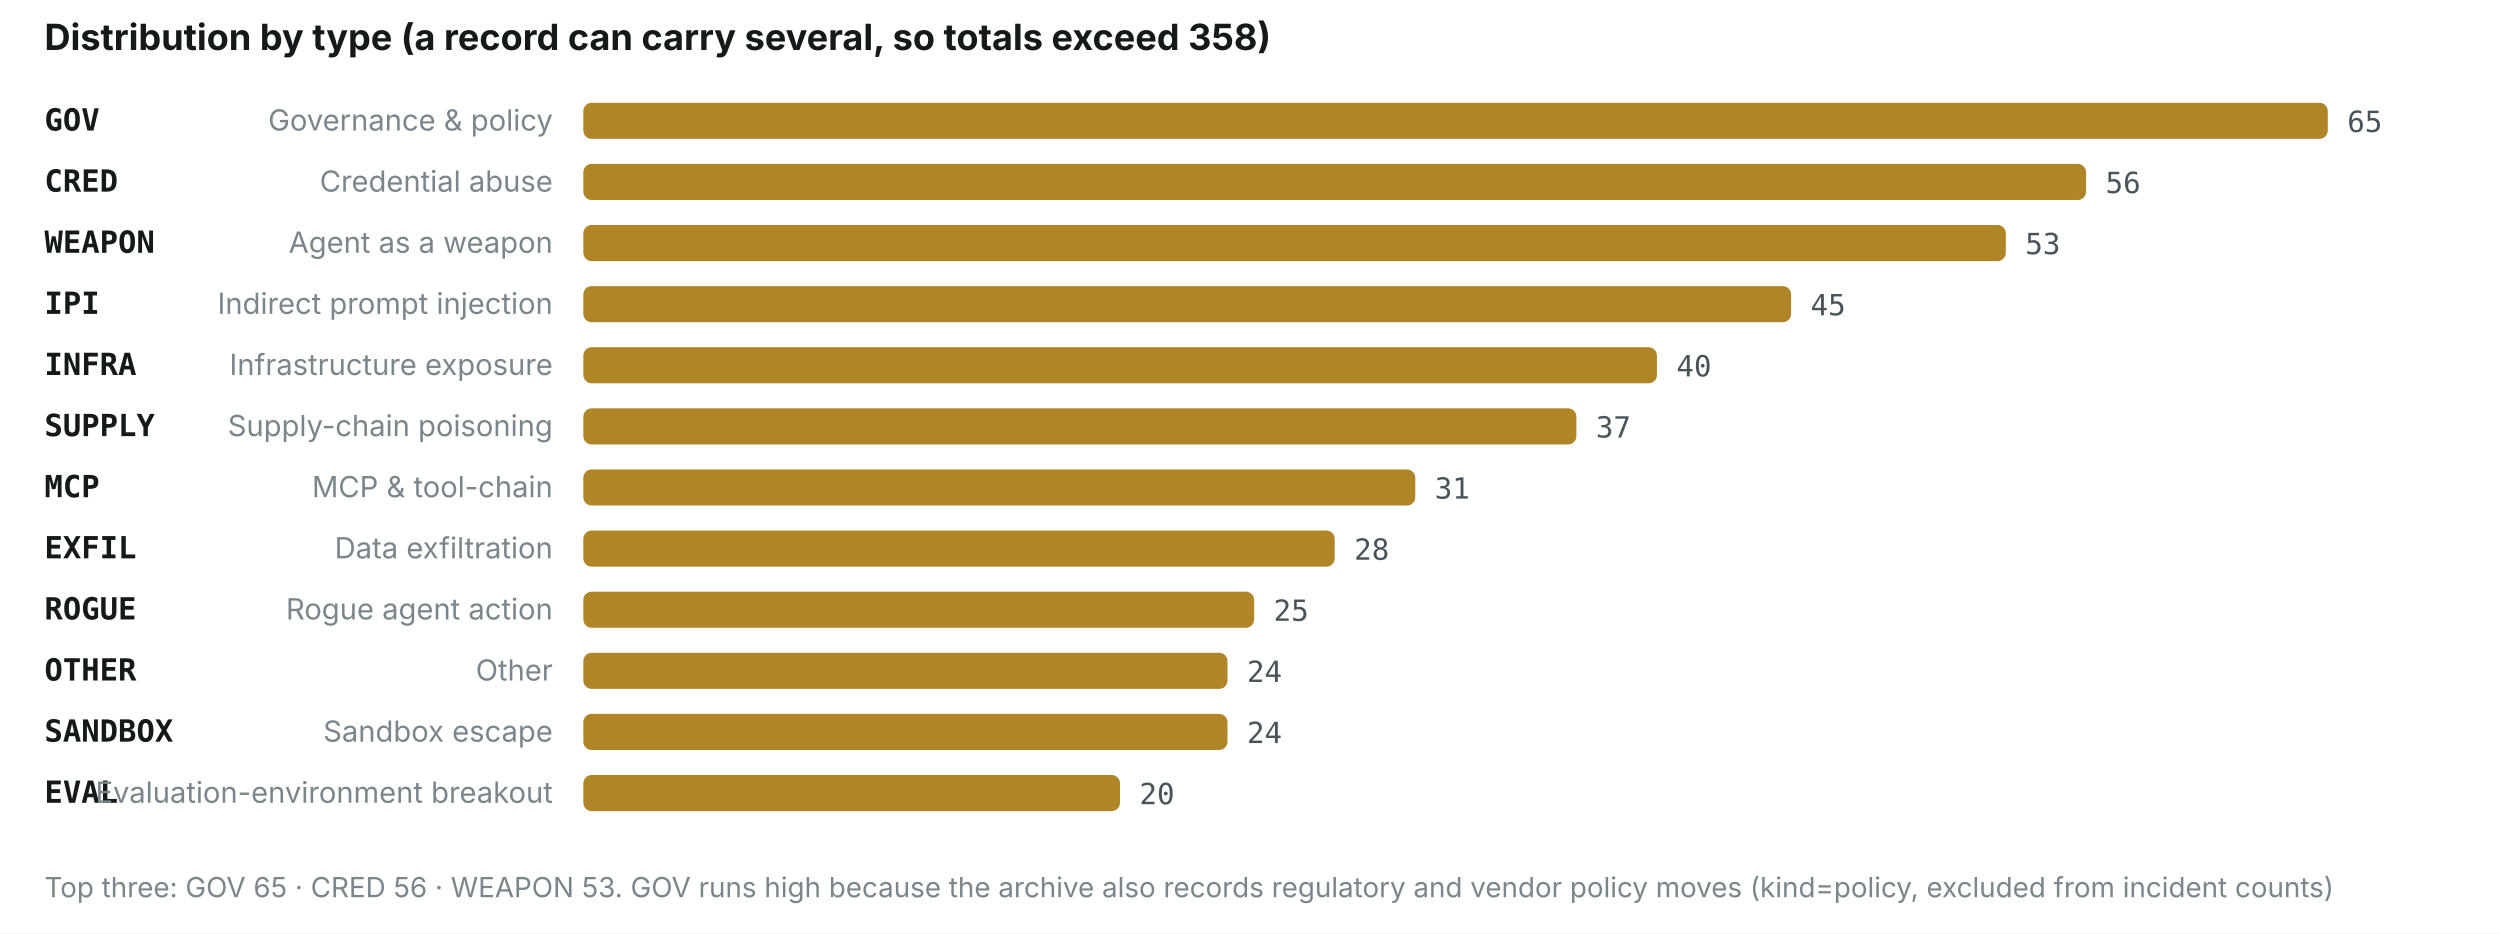
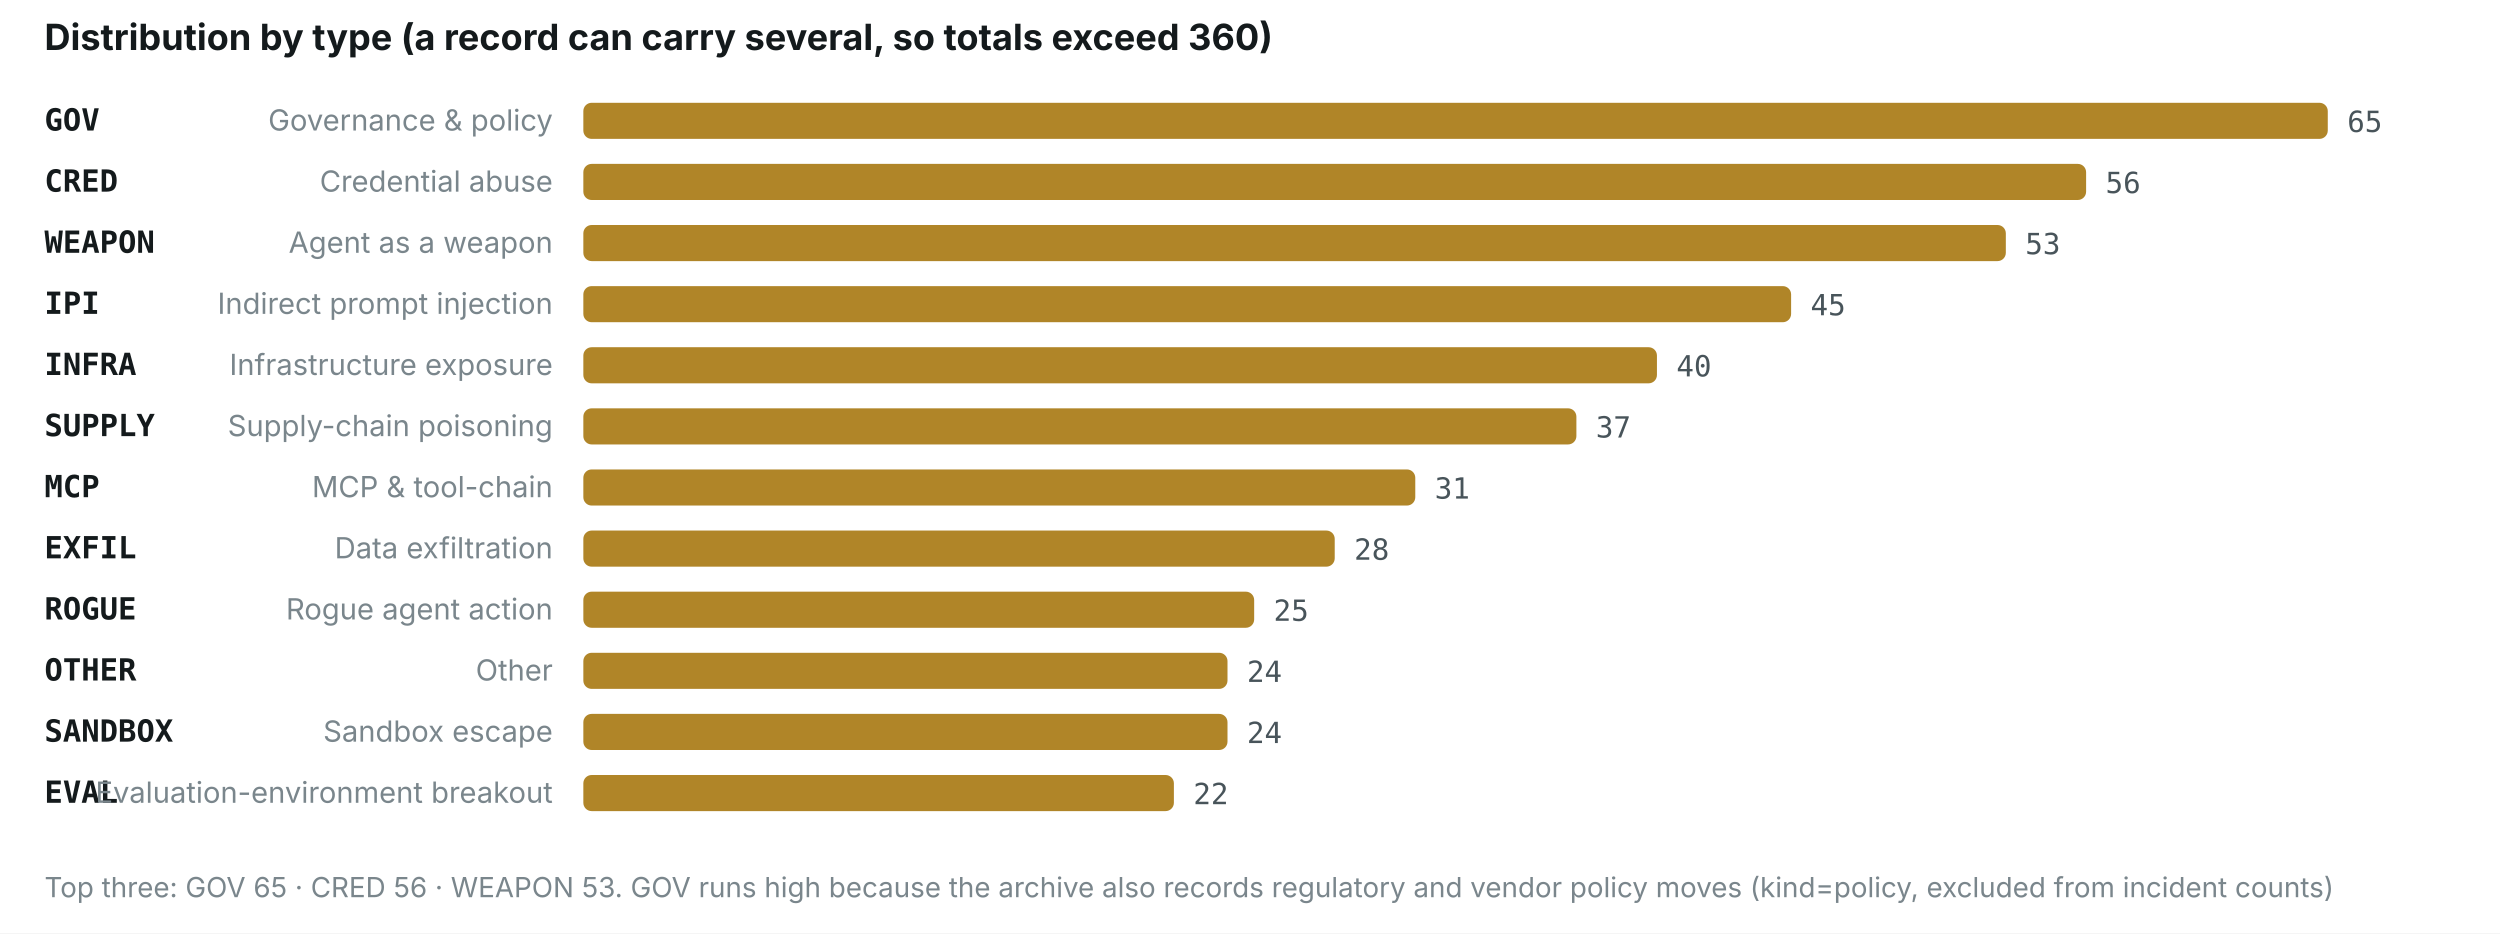
<svg xmlns="http://www.w3.org/2000/svg" viewBox="0 0 900 336" width="900" height="336" role="img" font-family="ui-sans-serif,-apple-system,'Segoe UI','PingFang SC','Microsoft YaHei',sans-serif">
  <rect width="900" height="336" fill="#FFFFFF" />
-   <text x="16" y="18" font-size="13" font-weight="700" fill="#141A1C">Distribution by type (a record can carry several, so totals exceed 358)</text>
+   <text x="16" y="18" font-size="13" font-weight="700" fill="#141A1C">Distribution by type (a record can carry several, so totals exceed 360)</text>
  <text x="16" y="47" font-size="11" fill="#141A1C" font-family="ui-monospace,'SF Mono','Cascadia Mono','Consolas',monospace" font-weight="600">GOV</text>
  <text x="199" y="47" font-size="10.5" text-anchor="end" fill="#7A868C">Governance &amp; policy</text>
  <rect x="210" y="37" width="628.0" height="13" rx="3" fill="#B08528" />
  <text x="845.0" y="47.5" font-size="10.5" fill="#48545A" font-family="ui-monospace,'SF Mono','Cascadia Mono','Consolas',monospace">65</text>
  <text x="16" y="69" font-size="11" fill="#141A1C" font-family="ui-monospace,'SF Mono','Cascadia Mono','Consolas',monospace" font-weight="600">CRED</text>
  <text x="199" y="69" font-size="10.5" text-anchor="end" fill="#7A868C">Credential abuse</text>
  <rect x="210" y="59" width="541.0" height="13" rx="3" fill="#B08528" />
  <text x="758.0" y="69.5" font-size="10.5" fill="#48545A" font-family="ui-monospace,'SF Mono','Cascadia Mono','Consolas',monospace">56</text>
  <text x="16" y="91" font-size="11" fill="#141A1C" font-family="ui-monospace,'SF Mono','Cascadia Mono','Consolas',monospace" font-weight="600">WEAPON</text>
  <text x="199" y="91" font-size="10.5" text-anchor="end" fill="#7A868C">Agent as a weapon</text>
  <rect x="210" y="81" width="512.1" height="13" rx="3" fill="#B08528" />
  <text x="729.1" y="91.5" font-size="10.5" fill="#48545A" font-family="ui-monospace,'SF Mono','Cascadia Mono','Consolas',monospace">53</text>
  <text x="16" y="113" font-size="11" fill="#141A1C" font-family="ui-monospace,'SF Mono','Cascadia Mono','Consolas',monospace" font-weight="600">IPI</text>
  <text x="199" y="113" font-size="10.5" text-anchor="end" fill="#7A868C">Indirect prompt injection</text>
  <rect x="210" y="103" width="434.8" height="13" rx="3" fill="#B08528" />
  <text x="651.8" y="113.5" font-size="10.5" fill="#48545A" font-family="ui-monospace,'SF Mono','Cascadia Mono','Consolas',monospace">45</text>
  <text x="16" y="135" font-size="11" fill="#141A1C" font-family="ui-monospace,'SF Mono','Cascadia Mono','Consolas',monospace" font-weight="600">INFRA</text>
  <text x="199" y="135" font-size="10.5" text-anchor="end" fill="#7A868C">Infrastructure exposure</text>
  <rect x="210" y="125" width="386.5" height="13" rx="3" fill="#B08528" />
  <text x="603.5" y="135.5" font-size="10.5" fill="#48545A" font-family="ui-monospace,'SF Mono','Cascadia Mono','Consolas',monospace">40</text>
  <text x="16" y="157" font-size="11" fill="#141A1C" font-family="ui-monospace,'SF Mono','Cascadia Mono','Consolas',monospace" font-weight="600">SUPPLY</text>
  <text x="199" y="157" font-size="10.5" text-anchor="end" fill="#7A868C">Supply-chain poisoning</text>
  <rect x="210" y="147" width="357.5" height="13" rx="3" fill="#B08528" />
  <text x="574.5" y="157.5" font-size="10.5" fill="#48545A" font-family="ui-monospace,'SF Mono','Cascadia Mono','Consolas',monospace">37</text>
  <text x="16" y="179" font-size="11" fill="#141A1C" font-family="ui-monospace,'SF Mono','Cascadia Mono','Consolas',monospace" font-weight="600">MCP</text>
  <text x="199" y="179" font-size="10.5" text-anchor="end" fill="#7A868C">MCP &amp; tool-chain</text>
  <rect x="210" y="169" width="299.5" height="13" rx="3" fill="#B08528" />
  <text x="516.5" y="179.5" font-size="10.5" fill="#48545A" font-family="ui-monospace,'SF Mono','Cascadia Mono','Consolas',monospace">31</text>
  <text x="16" y="201" font-size="11" fill="#141A1C" font-family="ui-monospace,'SF Mono','Cascadia Mono','Consolas',monospace" font-weight="600">EXFIL</text>
  <text x="199" y="201" font-size="10.5" text-anchor="end" fill="#7A868C">Data exfiltration</text>
  <rect x="210" y="191" width="270.5" height="13" rx="3" fill="#B08528" />
  <text x="487.5" y="201.5" font-size="10.5" fill="#48545A" font-family="ui-monospace,'SF Mono','Cascadia Mono','Consolas',monospace">28</text>
  <text x="16" y="223" font-size="11" fill="#141A1C" font-family="ui-monospace,'SF Mono','Cascadia Mono','Consolas',monospace" font-weight="600">ROGUE</text>
  <text x="199" y="223" font-size="10.5" text-anchor="end" fill="#7A868C">Rogue agent action</text>
  <rect x="210" y="213" width="241.5" height="13" rx="3" fill="#B08528" />
  <text x="458.5" y="223.5" font-size="10.5" fill="#48545A" font-family="ui-monospace,'SF Mono','Cascadia Mono','Consolas',monospace">25</text>
  <text x="16" y="245" font-size="11" fill="#141A1C" font-family="ui-monospace,'SF Mono','Cascadia Mono','Consolas',monospace" font-weight="600">OTHER</text>
  <text x="199" y="245" font-size="10.5" text-anchor="end" fill="#7A868C">Other</text>
  <rect x="210" y="235" width="231.9" height="13" rx="3" fill="#B08528" />
  <text x="448.9" y="245.5" font-size="10.5" fill="#48545A" font-family="ui-monospace,'SF Mono','Cascadia Mono','Consolas',monospace">24</text>
  <text x="16" y="267" font-size="11" fill="#141A1C" font-family="ui-monospace,'SF Mono','Cascadia Mono','Consolas',monospace" font-weight="600">SANDBOX</text>
  <text x="199" y="267" font-size="10.5" text-anchor="end" fill="#7A868C">Sandbox escape</text>
  <rect x="210" y="257" width="231.9" height="13" rx="3" fill="#B08528" />
  <text x="448.9" y="267.5" font-size="10.5" fill="#48545A" font-family="ui-monospace,'SF Mono','Cascadia Mono','Consolas',monospace">24</text>
  <text x="16" y="289" font-size="11" fill="#141A1C" font-family="ui-monospace,'SF Mono','Cascadia Mono','Consolas',monospace" font-weight="600">EVAL</text>
  <text x="199" y="289" font-size="10.5" text-anchor="end" fill="#7A868C">Evaluation-environment breakout</text>
-   <rect x="210" y="279" width="193.2" height="13" rx="3" fill="#B08528" />
-   <text x="410.2" y="289.5" font-size="10.5" fill="#48545A" font-family="ui-monospace,'SF Mono','Cascadia Mono','Consolas',monospace">20</text>
+   <rect x="210" y="279" width="212.6" height="13" rx="3" fill="#B08528" />
+   <text x="429.6" y="289.5" font-size="10.5" fill="#48545A" font-family="ui-monospace,'SF Mono','Cascadia Mono','Consolas',monospace">22</text>
  <text x="16" y="323" font-size="10" fill="#7A868C">Top three: GOV 65 · CRED 56 · WEAPON 53. GOV runs high because the archive also records regulatory and vendor policy moves (kind=policy, excluded from incident counts)</text>
</svg>
